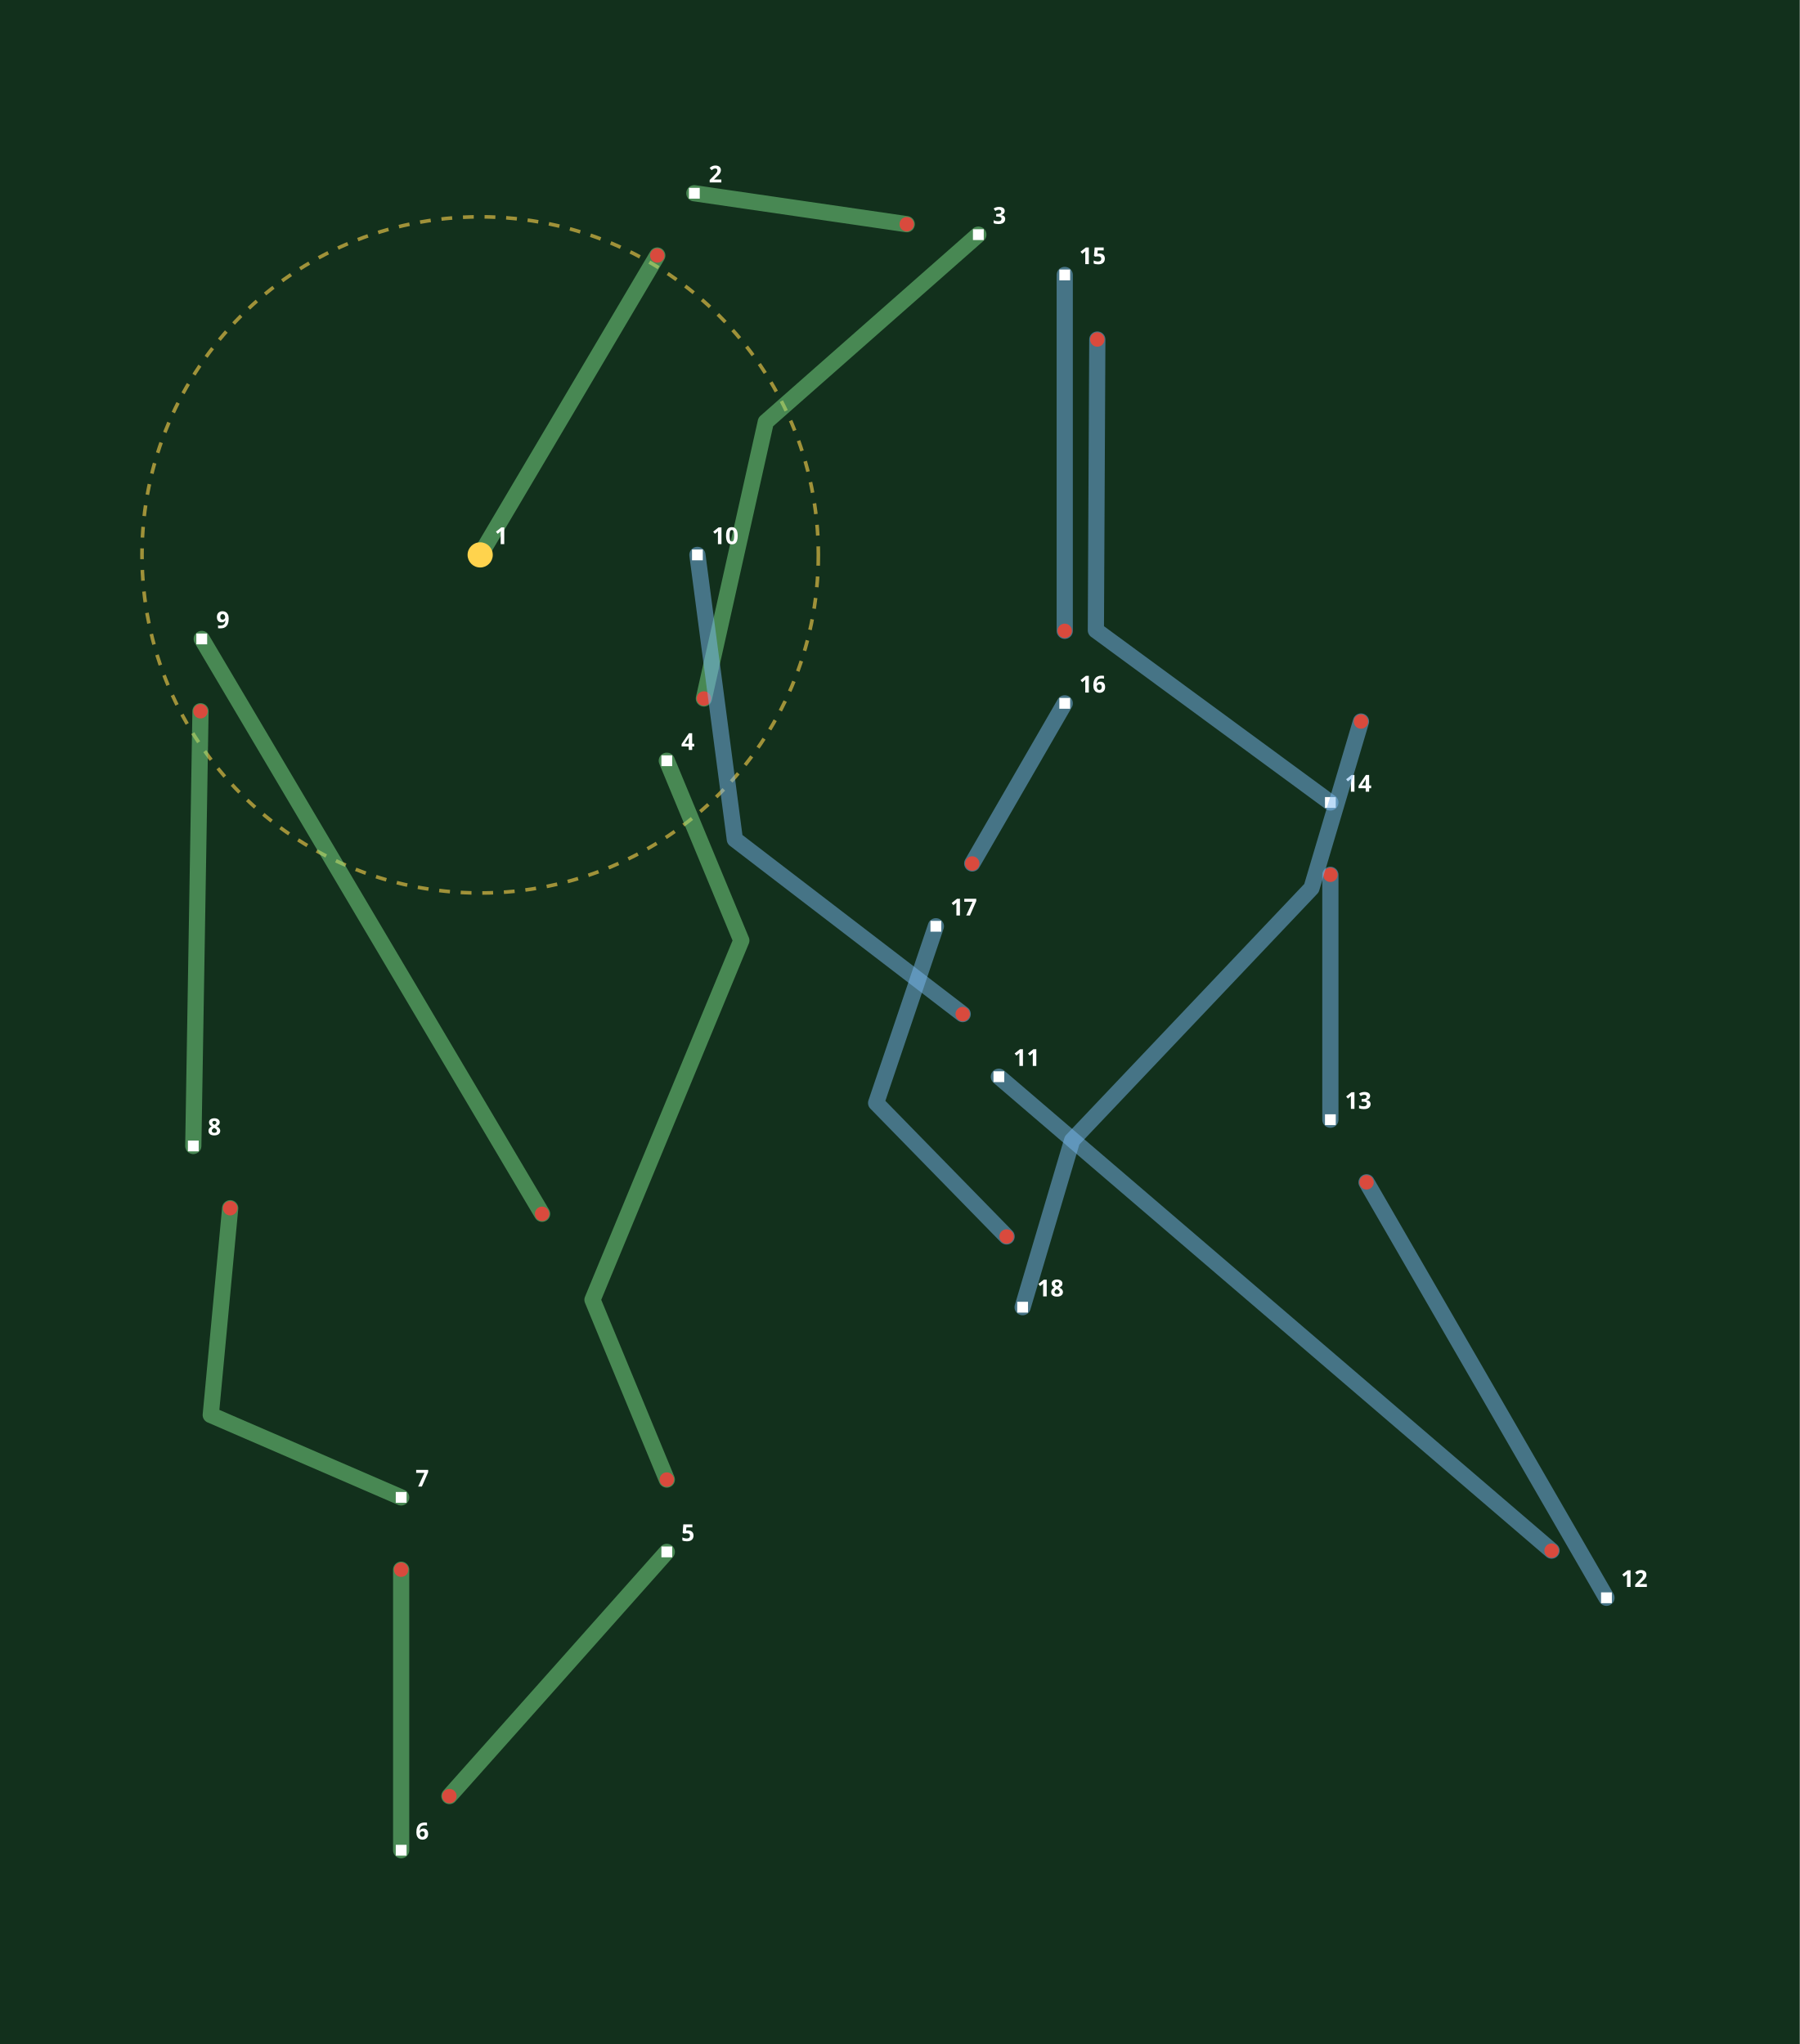
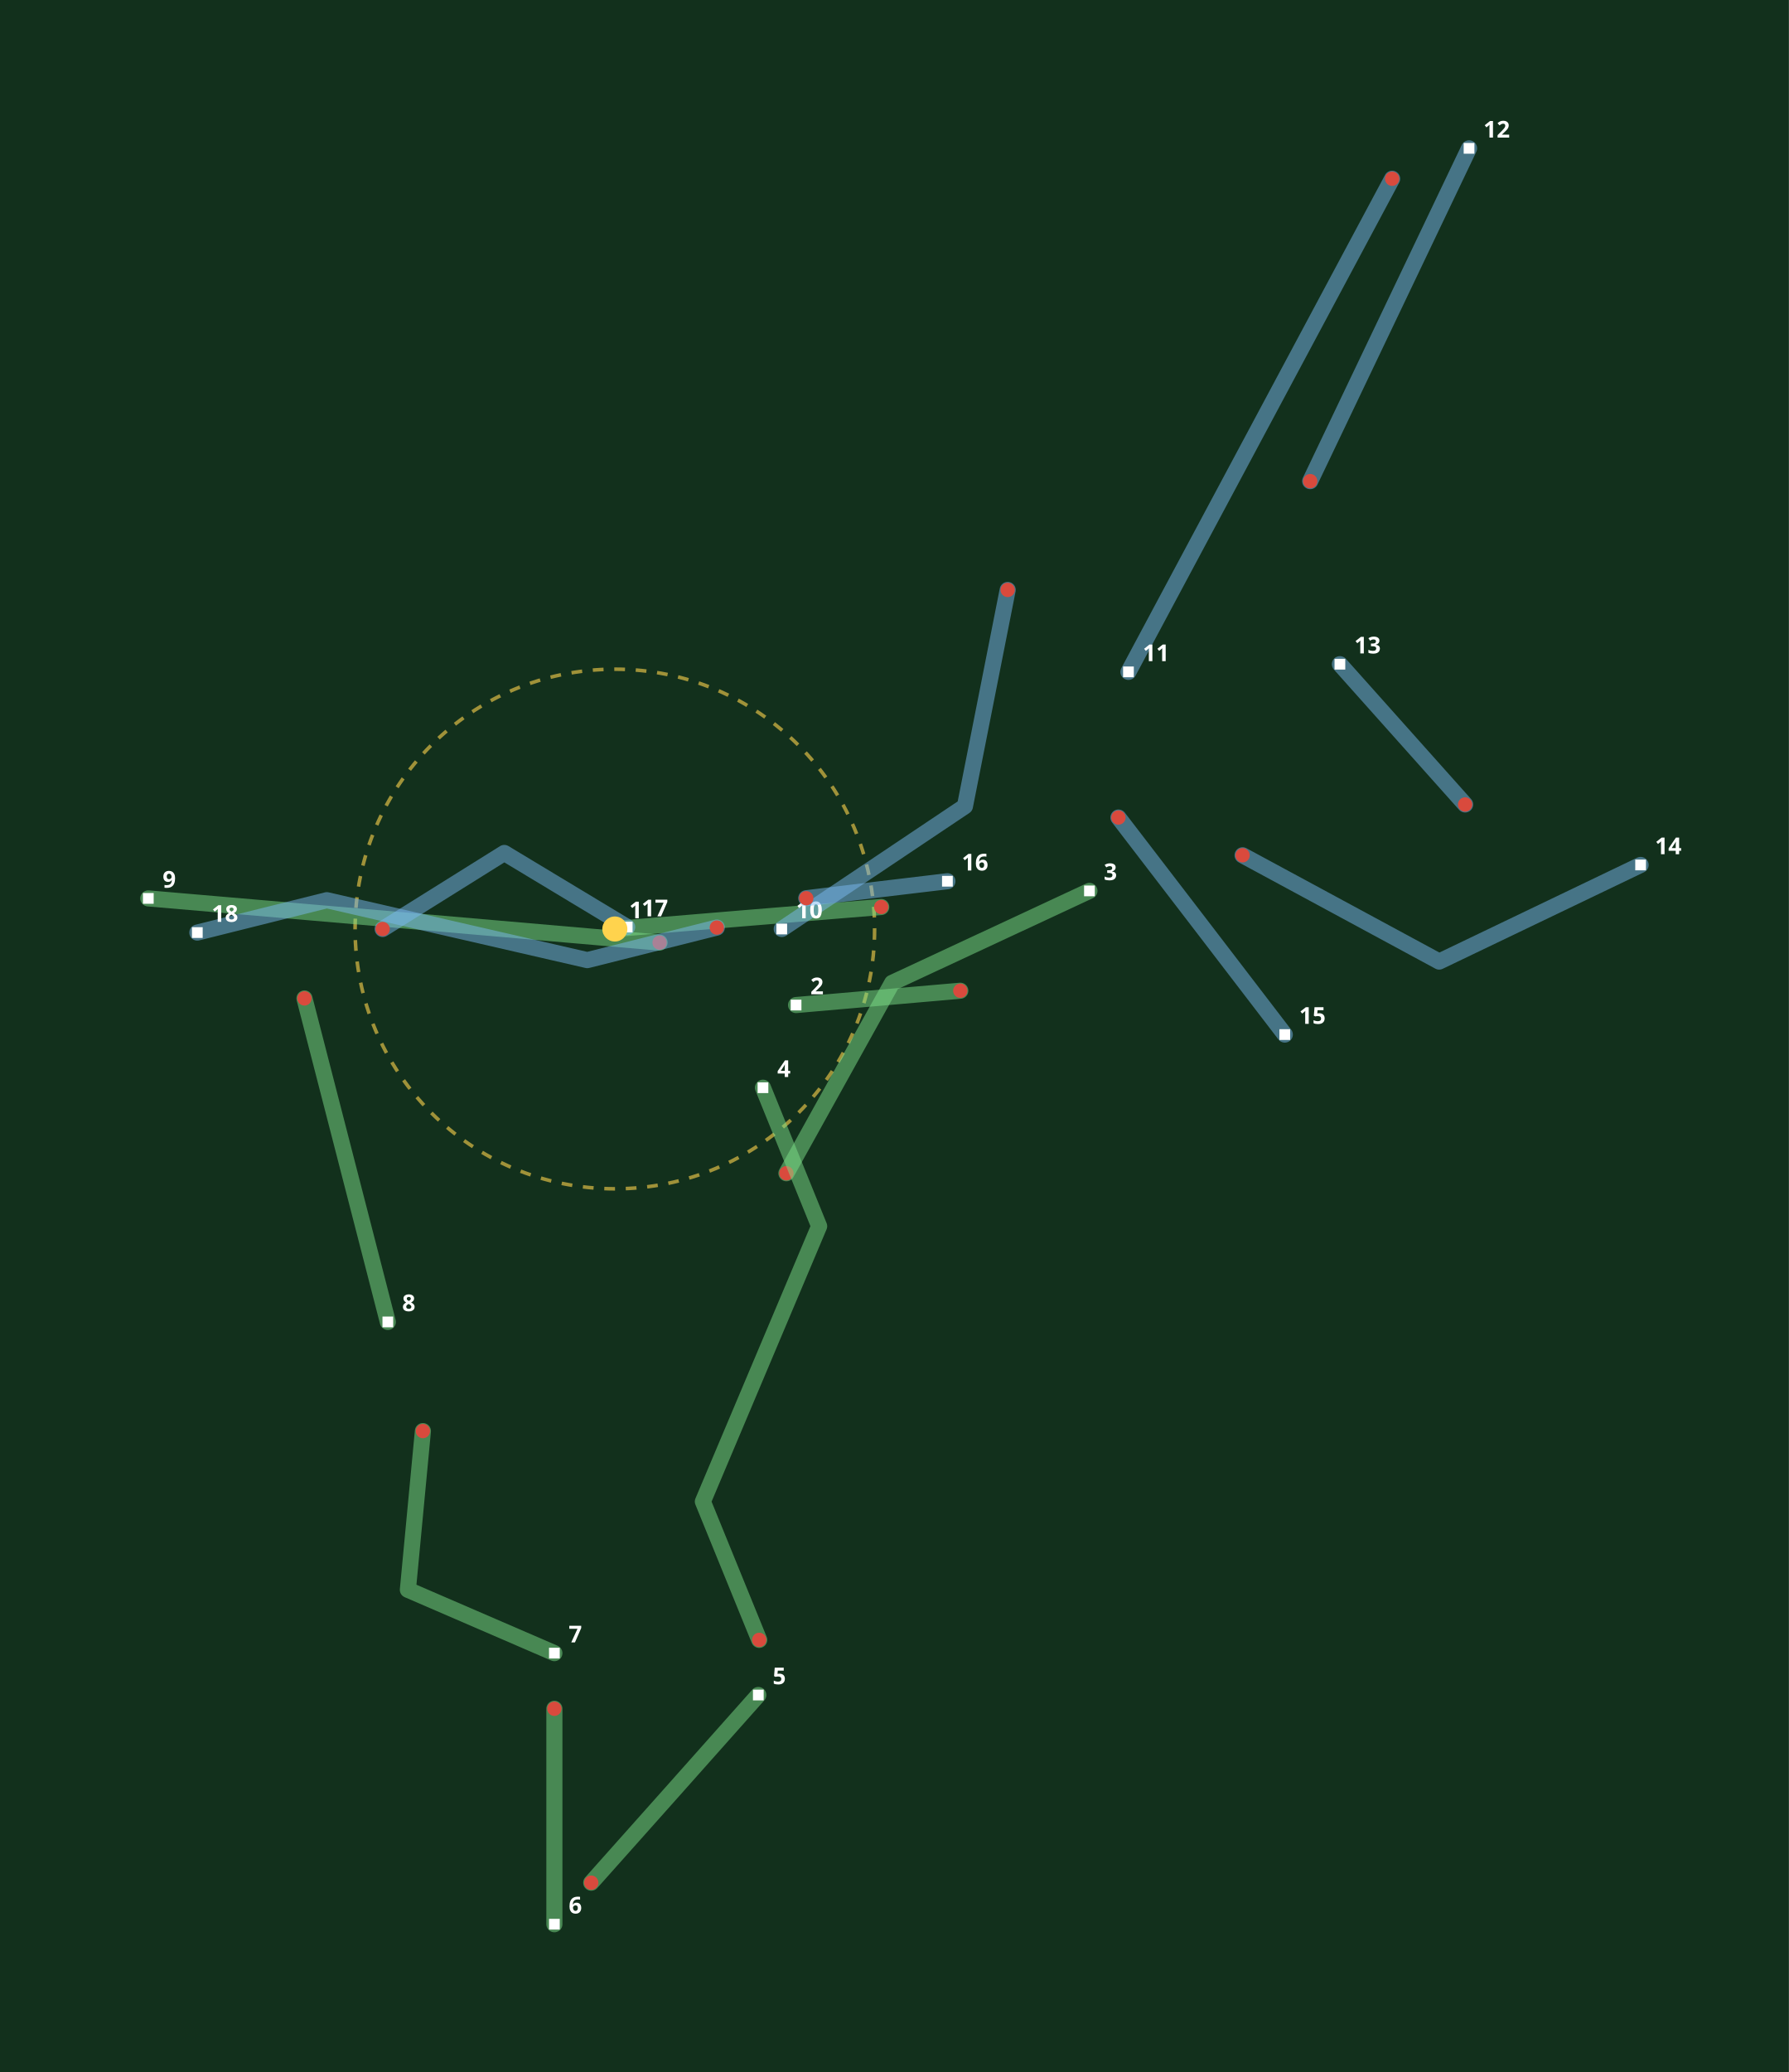
- <svg xmlns="http://www.w3.org/2000/svg" width="1000" height="1136" viewBox="0 0 1000 1136">
-   <rect width="1000" height="1136" fill="#12301c" />
-   <circle cx="266.8" cy="308.4" r="187.9" fill="none" stroke="#ffd34d" stroke-width="2" stroke-opacity="0.6" stroke-dasharray="6 6" />
-   <polyline points="266.8 308.4 316 225.2 365.2 142" fill="none" stroke="#7ee08a" stroke-width="9" stroke-opacity="0.5" stroke-linecap="round" stroke-linejoin="round" />
-   <rect x="263.8" y="305.4" width="6" height="6" fill="#ffffff" />
-   <circle cx="365.2" cy="142" r="4" fill="#d94a3d" />
-   <text x="274.8" y="302.4" fill="#ffffff" font-family="sans-serif" font-size="13" font-weight="600">1</text>
-   <polyline points="385.8 107.4 444.8 116 503.8 124.6" fill="none" stroke="#7ee08a" stroke-width="9" stroke-opacity="0.5" stroke-linecap="round" stroke-linejoin="round" />
-   <rect x="382.8" y="104.4" width="6" height="6" fill="#ffffff" />
-   <circle cx="503.8" cy="124.6" r="4" fill="#d94a3d" />
-   <text x="393.8" y="101.4" fill="#ffffff" font-family="sans-serif" font-size="13" font-weight="600">2</text>
-   <polyline points="543.6 130.4 425.5 234.5 391.1 388.2" fill="none" stroke="#7ee08a" stroke-width="9" stroke-opacity="0.5" stroke-linecap="round" stroke-linejoin="round" />
-   <rect x="540.6" y="127.4" width="6" height="6" fill="#ffffff" />
-   <circle cx="391.1" cy="388.2" r="4" fill="#d94a3d" />
-   <text x="551.6" y="124.4" fill="#ffffff" font-family="sans-serif" font-size="13" font-weight="600">3</text>
-   <polyline points="370.5 422.8 411.9 522.7 329.2 722.4 370.5 822.3" fill="none" stroke="#7ee08a" stroke-width="9" stroke-opacity="0.5" stroke-linecap="round" stroke-linejoin="round" />
-   <rect x="367.5" y="419.8" width="6" height="6" fill="#ffffff" />
-   <circle cx="370.5" cy="822.3" r="4" fill="#d94a3d" />
-   <text x="378.5" y="416.8" fill="#ffffff" font-family="sans-serif" font-size="13" font-weight="600">4</text>
-   <polyline points="370.5 862.5 310.1 930.4 249.7 998.2" fill="none" stroke="#7ee08a" stroke-width="9" stroke-opacity="0.5" stroke-linecap="round" stroke-linejoin="round" />
-   <rect x="367.5" y="859.5" width="6" height="6" fill="#ffffff" />
-   <circle cx="249.7" cy="998.2" r="4" fill="#d94a3d" />
-   <text x="378.5" y="856.5" fill="#ffffff" font-family="sans-serif" font-size="13" font-weight="600">5</text>
-   <polyline points="222.9 1028.3 222.9 950.4 222.9 872.4" fill="none" stroke="#7ee08a" stroke-width="9" stroke-opacity="0.5" stroke-linecap="round" stroke-linejoin="round" />
-   <rect x="219.9" y="1025.3" width="6" height="6" fill="#ffffff" />
-   <circle cx="222.9" cy="872.4" r="4" fill="#d94a3d" />
-   <text x="230.9" y="1022.3" fill="#ffffff" font-family="sans-serif" font-size="13" font-weight="600">6</text>
-   <polyline points="222.9 832.2 117.1 786.4 127.9 671.5" fill="none" stroke="#7ee08a" stroke-width="9" stroke-opacity="0.5" stroke-linecap="round" stroke-linejoin="round" />
-   <rect x="219.9" y="829.2" width="6" height="6" fill="#ffffff" />
-   <circle cx="127.9" cy="671.5" r="4" fill="#d94a3d" />
-   <text x="230.9" y="826.2" fill="#ffffff" font-family="sans-serif" font-size="13" font-weight="600">7</text>
-   <polyline points="107.4 636.9 109.4 516.1 111.4 395.3" fill="none" stroke="#7ee08a" stroke-width="9" stroke-opacity="0.5" stroke-linecap="round" stroke-linejoin="round" />
-   <rect x="104.4" y="633.9" width="6" height="6" fill="#ffffff" />
-   <circle cx="111.4" cy="395.3" r="4" fill="#d94a3d" />
-   <text x="115.4" y="630.9" fill="#ffffff" font-family="sans-serif" font-size="13" font-weight="600">8</text>
-   <polyline points="112.1 355.1 206.6 514.8 301.2 674.6" fill="none" stroke="#7ee08a" stroke-width="9" stroke-opacity="0.5" stroke-linecap="round" stroke-linejoin="round" />
-   <rect x="109.1" y="352.1" width="6" height="6" fill="#ffffff" />
-   <circle cx="301.2" cy="674.6" r="4" fill="#d94a3d" />
-   <text x="120.1" y="349.1" fill="#ffffff" font-family="sans-serif" font-size="13" font-weight="600">9</text>
-   <polyline points="387.5 308.4 408.3 466.5 534.9 563.6" fill="none" stroke="#7ab8f0" stroke-width="9" stroke-opacity="0.5" stroke-linecap="round" stroke-linejoin="round" />
-   <rect x="384.5" y="305.4" width="6" height="6" fill="#ffffff" />
-   <circle cx="534.9" cy="563.6" r="4" fill="#d94a3d" />
-   <text x="395.5" y="302.4" fill="#ffffff" font-family="sans-serif" font-size="13" font-weight="600">10</text>
-   <polyline points="555 598.4 708.6 730.1 862.1 861.8" fill="none" stroke="#7ab8f0" stroke-width="9" stroke-opacity="0.5" stroke-linecap="round" stroke-linejoin="round" />
-   <rect x="552" y="595.4" width="6" height="6" fill="#ffffff" />
-   <circle cx="862.1" cy="861.8" r="4" fill="#d94a3d" />
-   <text x="563" y="592.4" fill="#ffffff" font-family="sans-serif" font-size="13" font-weight="600">11</text>
-   <polyline points="892.6 888 826 772.6 759.3 657.1" fill="none" stroke="#7ab8f0" stroke-width="9" stroke-opacity="0.5" stroke-linecap="round" stroke-linejoin="round" />
-   <rect x="889.6" y="885" width="6" height="6" fill="#ffffff" />
-   <circle cx="759.3" cy="657.1" r="4" fill="#d94a3d" />
-   <text x="900.6" y="882" fill="#ffffff" font-family="sans-serif" font-size="13" font-weight="600">12</text>
-   <polyline points="739.2 622.3 739.2 554.2 739.2 486.2" fill="none" stroke="#7ab8f0" stroke-width="9" stroke-opacity="0.5" stroke-linecap="round" stroke-linejoin="round" />
-   <rect x="736.2" y="619.3" width="6" height="6" fill="#ffffff" />
-   <circle cx="739.2" cy="486.2" r="4" fill="#d94a3d" />
-   <text x="747.2" y="616.3" fill="#ffffff" font-family="sans-serif" font-size="13" font-weight="600">13</text>
-   <polyline points="739.2 446 608.9 350.3 609.7 188.7" fill="none" stroke="#7ab8f0" stroke-width="9" stroke-opacity="0.5" stroke-linecap="round" stroke-linejoin="round" />
-   <rect x="736.2" y="443" width="6" height="6" fill="#ffffff" />
-   <circle cx="609.7" cy="188.7" r="4" fill="#d94a3d" />
-   <text x="747.2" y="440" fill="#ffffff" font-family="sans-serif" font-size="13" font-weight="600">14</text>
-   <polyline points="591.6 152.8 591.6 251.7 591.6 350.6" fill="none" stroke="#7ab8f0" stroke-width="9" stroke-opacity="0.5" stroke-linecap="round" stroke-linejoin="round" />
-   <rect x="588.6" y="149.8" width="6" height="6" fill="#ffffff" />
-   <circle cx="591.6" cy="350.6" r="4" fill="#d94a3d" />
-   <text x="599.6" y="146.8" fill="#ffffff" font-family="sans-serif" font-size="13" font-weight="600">15</text>
-   <polyline points="591.6 390.9 565.9 435.4 540.2 479.9" fill="none" stroke="#7ab8f0" stroke-width="9" stroke-opacity="0.5" stroke-linecap="round" stroke-linejoin="round" />
-   <rect x="588.6" y="387.9" width="6" height="6" fill="#ffffff" />
-   <circle cx="540.2" cy="479.9" r="4" fill="#d94a3d" />
-   <text x="599.6" y="384.9" fill="#ffffff" font-family="sans-serif" font-size="13" font-weight="600">16</text>
-   <polyline points="520 514.8 486.8 613 559.3 687.2" fill="none" stroke="#7ab8f0" stroke-width="9" stroke-opacity="0.5" stroke-linecap="round" stroke-linejoin="round" />
-   <rect x="517" y="511.8" width="6" height="6" fill="#ffffff" />
-   <circle cx="559.3" cy="687.2" r="4" fill="#d94a3d" />
-   <text x="528" y="508.8" fill="#ffffff" font-family="sans-serif" font-size="13" font-weight="600">17</text>
-   <polyline points="568.2 726.5 595.7 633.8 728.7 493.6 756.2 401" fill="none" stroke="#7ab8f0" stroke-width="9" stroke-opacity="0.5" stroke-linecap="round" stroke-linejoin="round" />
-   <rect x="565.2" y="723.5" width="6" height="6" fill="#ffffff" />
-   <circle cx="756.2" cy="401" r="4" fill="#d94a3d" />
-   <text x="576.2" y="720.5" fill="#ffffff" font-family="sans-serif" font-size="13" font-weight="600">18</text>
-   <circle cx="266.8" cy="308.4" r="7" fill="#ffd34d" />
+ <svg xmlns="http://www.w3.org/2000/svg" width="1000" height="1158" viewBox="0 0 1000 1158">
+   <rect width="1000" height="1158" fill="#12301c" />
+   <circle cx="343.7" cy="519.2" r="145.2" fill="none" stroke="#ffd34d" stroke-width="2" stroke-opacity="0.6" stroke-dasharray="6 6" />
+   <polyline points="343.7 519.2 418.1 513 492.6 506.9" fill="none" stroke="#7ee08a" stroke-width="9" stroke-opacity="0.5" stroke-linecap="round" stroke-linejoin="round" />
+   <rect x="340.7" y="516.2" width="6" height="6" fill="#ffffff" />
+   <circle cx="492.6" cy="506.9" r="4" fill="#d94a3d" />
+   <text x="351.7" y="513.2" fill="#ffffff" font-family="sans-serif" font-size="13" font-weight="600">1</text>
+   <polyline points="445 561.7 490.9 557.7 536.8 553.7" fill="none" stroke="#7ee08a" stroke-width="9" stroke-opacity="0.5" stroke-linecap="round" stroke-linejoin="round" />
+   <rect x="442" y="558.7" width="6" height="6" fill="#ffffff" />
+   <circle cx="536.8" cy="553.7" r="4" fill="#d94a3d" />
+   <text x="453" y="555.7" fill="#ffffff" font-family="sans-serif" font-size="13" font-weight="600">2</text>
+   <polyline points="609 497.9 498.7 549.3 439.6 655.7" fill="none" stroke="#7ee08a" stroke-width="9" stroke-opacity="0.5" stroke-linecap="round" stroke-linejoin="round" />
+   <rect x="606" y="494.9" width="6" height="6" fill="#ffffff" />
+   <circle cx="439.6" cy="655.7" r="4" fill="#d94a3d" />
+   <text x="617" y="491.9" fill="#ffffff" font-family="sans-serif" font-size="13" font-weight="600">3</text>
+   <polyline points="426.5 607.9 457.9 685.3 392.9 839.2 424.4 916.5" fill="none" stroke="#7ee08a" stroke-width="9" stroke-opacity="0.5" stroke-linecap="round" stroke-linejoin="round" />
+   <rect x="423.5" y="604.9" width="6" height="6" fill="#ffffff" />
+   <circle cx="424.4" cy="916.5" r="4" fill="#d94a3d" />
+   <text x="434.5" y="601.9" fill="#ffffff" font-family="sans-serif" font-size="13" font-weight="600">4</text>
+   <polyline points="423.9 947.3 377.2 999.8 330.5 1052.2" fill="none" stroke="#7ee08a" stroke-width="9" stroke-opacity="0.5" stroke-linecap="round" stroke-linejoin="round" />
+   <rect x="420.9" y="944.3" width="6" height="6" fill="#ffffff" />
+   <circle cx="330.5" cy="1052.2" r="4" fill="#d94a3d" />
+   <text x="431.9" y="941.3" fill="#ffffff" font-family="sans-serif" font-size="13" font-weight="600">5</text>
+   <polyline points="309.9 1075.4 309.9 1015.2 309.9 955" fill="none" stroke="#7ee08a" stroke-width="9" stroke-opacity="0.5" stroke-linecap="round" stroke-linejoin="round" />
+   <rect x="306.9" y="1072.4" width="6" height="6" fill="#ffffff" />
+   <circle cx="309.9" cy="955" r="4" fill="#d94a3d" />
+   <text x="317.9" y="1069.4" fill="#ffffff" font-family="sans-serif" font-size="13" font-weight="600">6</text>
+   <polyline points="309.9 923.9 228 888.5 236.4 799.8" fill="none" stroke="#7ee08a" stroke-width="9" stroke-opacity="0.5" stroke-linecap="round" stroke-linejoin="round" />
+   <rect x="306.9" y="920.9" width="6" height="6" fill="#ffffff" />
+   <circle cx="236.4" cy="799.8" r="4" fill="#d94a3d" />
+   <text x="317.9" y="917.9" fill="#ffffff" font-family="sans-serif" font-size="13" font-weight="600">7</text>
+   <polyline points="216.8 738.8 193.5 648.4 170.2 558" fill="none" stroke="#7ee08a" stroke-width="9" stroke-opacity="0.5" stroke-linecap="round" stroke-linejoin="round" />
+   <rect x="213.8" y="735.8" width="6" height="6" fill="#ffffff" />
+   <circle cx="170.2" cy="558" r="4" fill="#d94a3d" />
+   <text x="224.8" y="732.8" fill="#ffffff" font-family="sans-serif" font-size="13" font-weight="600">8</text>
+   <polyline points="82.9 502.1 225.8 514.4 368.7 526.8" fill="none" stroke="#7ee08a" stroke-width="9" stroke-opacity="0.5" stroke-linecap="round" stroke-linejoin="round" />
+   <rect x="79.9" y="499.1" width="6" height="6" fill="#ffffff" />
+   <circle cx="368.7" cy="526.8" r="4" fill="#d94a3d" />
+   <text x="90.9" y="496.1" fill="#ffffff" font-family="sans-serif" font-size="13" font-weight="600">9</text>
+   <polyline points="437 519.2 539.4 450.6 563.3 329.7" fill="none" stroke="#7ab8f0" stroke-width="9" stroke-opacity="0.5" stroke-linecap="round" stroke-linejoin="round" />
+   <rect x="434" y="516.2" width="6" height="6" fill="#ffffff" />
+   <circle cx="563.3" cy="329.7" r="4" fill="#d94a3d" />
+   <text x="445" y="513.2" fill="#ffffff" font-family="sans-serif" font-size="13" font-weight="600">10</text>
+   <polyline points="630.8 375.5 704.5 237.7 778.2 99.9" fill="none" stroke="#7ab8f0" stroke-width="9" stroke-opacity="0.5" stroke-linecap="round" stroke-linejoin="round" />
+   <rect x="627.8" y="372.5" width="6" height="6" fill="#ffffff" />
+   <circle cx="778.2" cy="99.9" r="4" fill="#d94a3d" />
+   <text x="638.8" y="369.5" fill="#ffffff" font-family="sans-serif" font-size="13" font-weight="600">11</text>
+   <polyline points="821.2 82.9 776.8 175.9 732.4 268.9" fill="none" stroke="#7ab8f0" stroke-width="9" stroke-opacity="0.5" stroke-linecap="round" stroke-linejoin="round" />
+   <rect x="818.2" y="79.9" width="6" height="6" fill="#ffffff" />
+   <circle cx="732.4" cy="268.9" r="4" fill="#d94a3d" />
+   <text x="829.2" y="76.9" fill="#ffffff" font-family="sans-serif" font-size="13" font-weight="600">12</text>
+   <polyline points="749 371.2 784 410.4 819 449.6" fill="none" stroke="#7ab8f0" stroke-width="9" stroke-opacity="0.5" stroke-linecap="round" stroke-linejoin="round" />
+   <rect x="746" y="368.2" width="6" height="6" fill="#ffffff" />
+   <circle cx="819" cy="449.6" r="4" fill="#d94a3d" />
+   <text x="757" y="365.2" fill="#ffffff" font-family="sans-serif" font-size="13" font-weight="600">13</text>
+   <polyline points="917.1 483.4 804.5 537.4 694.6 478" fill="none" stroke="#7ab8f0" stroke-width="9" stroke-opacity="0.5" stroke-linecap="round" stroke-linejoin="round" />
+   <rect x="914.1" y="480.4" width="6" height="6" fill="#ffffff" />
+   <circle cx="694.6" cy="478" r="4" fill="#d94a3d" />
+   <text x="925.1" y="477.4" fill="#ffffff" font-family="sans-serif" font-size="13" font-weight="600">14</text>
+   <polyline points="718.2 578.2 671.7 517.5 625.2 456.9" fill="none" stroke="#7ab8f0" stroke-width="9" stroke-opacity="0.5" stroke-linecap="round" stroke-linejoin="round" />
+   <rect x="715.2" y="575.2" width="6" height="6" fill="#ffffff" />
+   <circle cx="625.2" cy="456.9" r="4" fill="#d94a3d" />
+   <text x="726.2" y="572.2" fill="#ffffff" font-family="sans-serif" font-size="13" font-weight="600">15</text>
+   <polyline points="529.6 492.5 490.2 497.2 450.7 502" fill="none" stroke="#7ab8f0" stroke-width="9" stroke-opacity="0.5" stroke-linecap="round" stroke-linejoin="round" />
+   <rect x="526.6" y="489.5" width="6" height="6" fill="#ffffff" />
+   <circle cx="450.7" cy="502" r="4" fill="#d94a3d" />
+   <text x="537.6" y="486.5" fill="#ffffff" font-family="sans-serif" font-size="13" font-weight="600">16</text>
+   <polyline points="350.6 518.1 281.9 476.7 213.9 519.2" fill="none" stroke="#7ab8f0" stroke-width="9" stroke-opacity="0.5" stroke-linecap="round" stroke-linejoin="round" />
+   <rect x="347.6" y="515.1" width="6" height="6" fill="#ffffff" />
+   <circle cx="213.9" cy="519.2" r="4" fill="#d94a3d" />
+   <text x="358.6" y="512.1" fill="#ffffff" font-family="sans-serif" font-size="13" font-weight="600">17</text>
+   <polyline points="110.3 521.2 182.7 503.1 328.3 536.6 400.7 518.4" fill="none" stroke="#7ab8f0" stroke-width="9" stroke-opacity="0.5" stroke-linecap="round" stroke-linejoin="round" />
+   <rect x="107.3" y="518.2" width="6" height="6" fill="#ffffff" />
+   <circle cx="400.7" cy="518.4" r="4" fill="#d94a3d" />
+   <text x="118.3" y="515.2" fill="#ffffff" font-family="sans-serif" font-size="13" font-weight="600">18</text>
+   <circle cx="343.7" cy="519.2" r="7" fill="#ffd34d" />
</svg>
